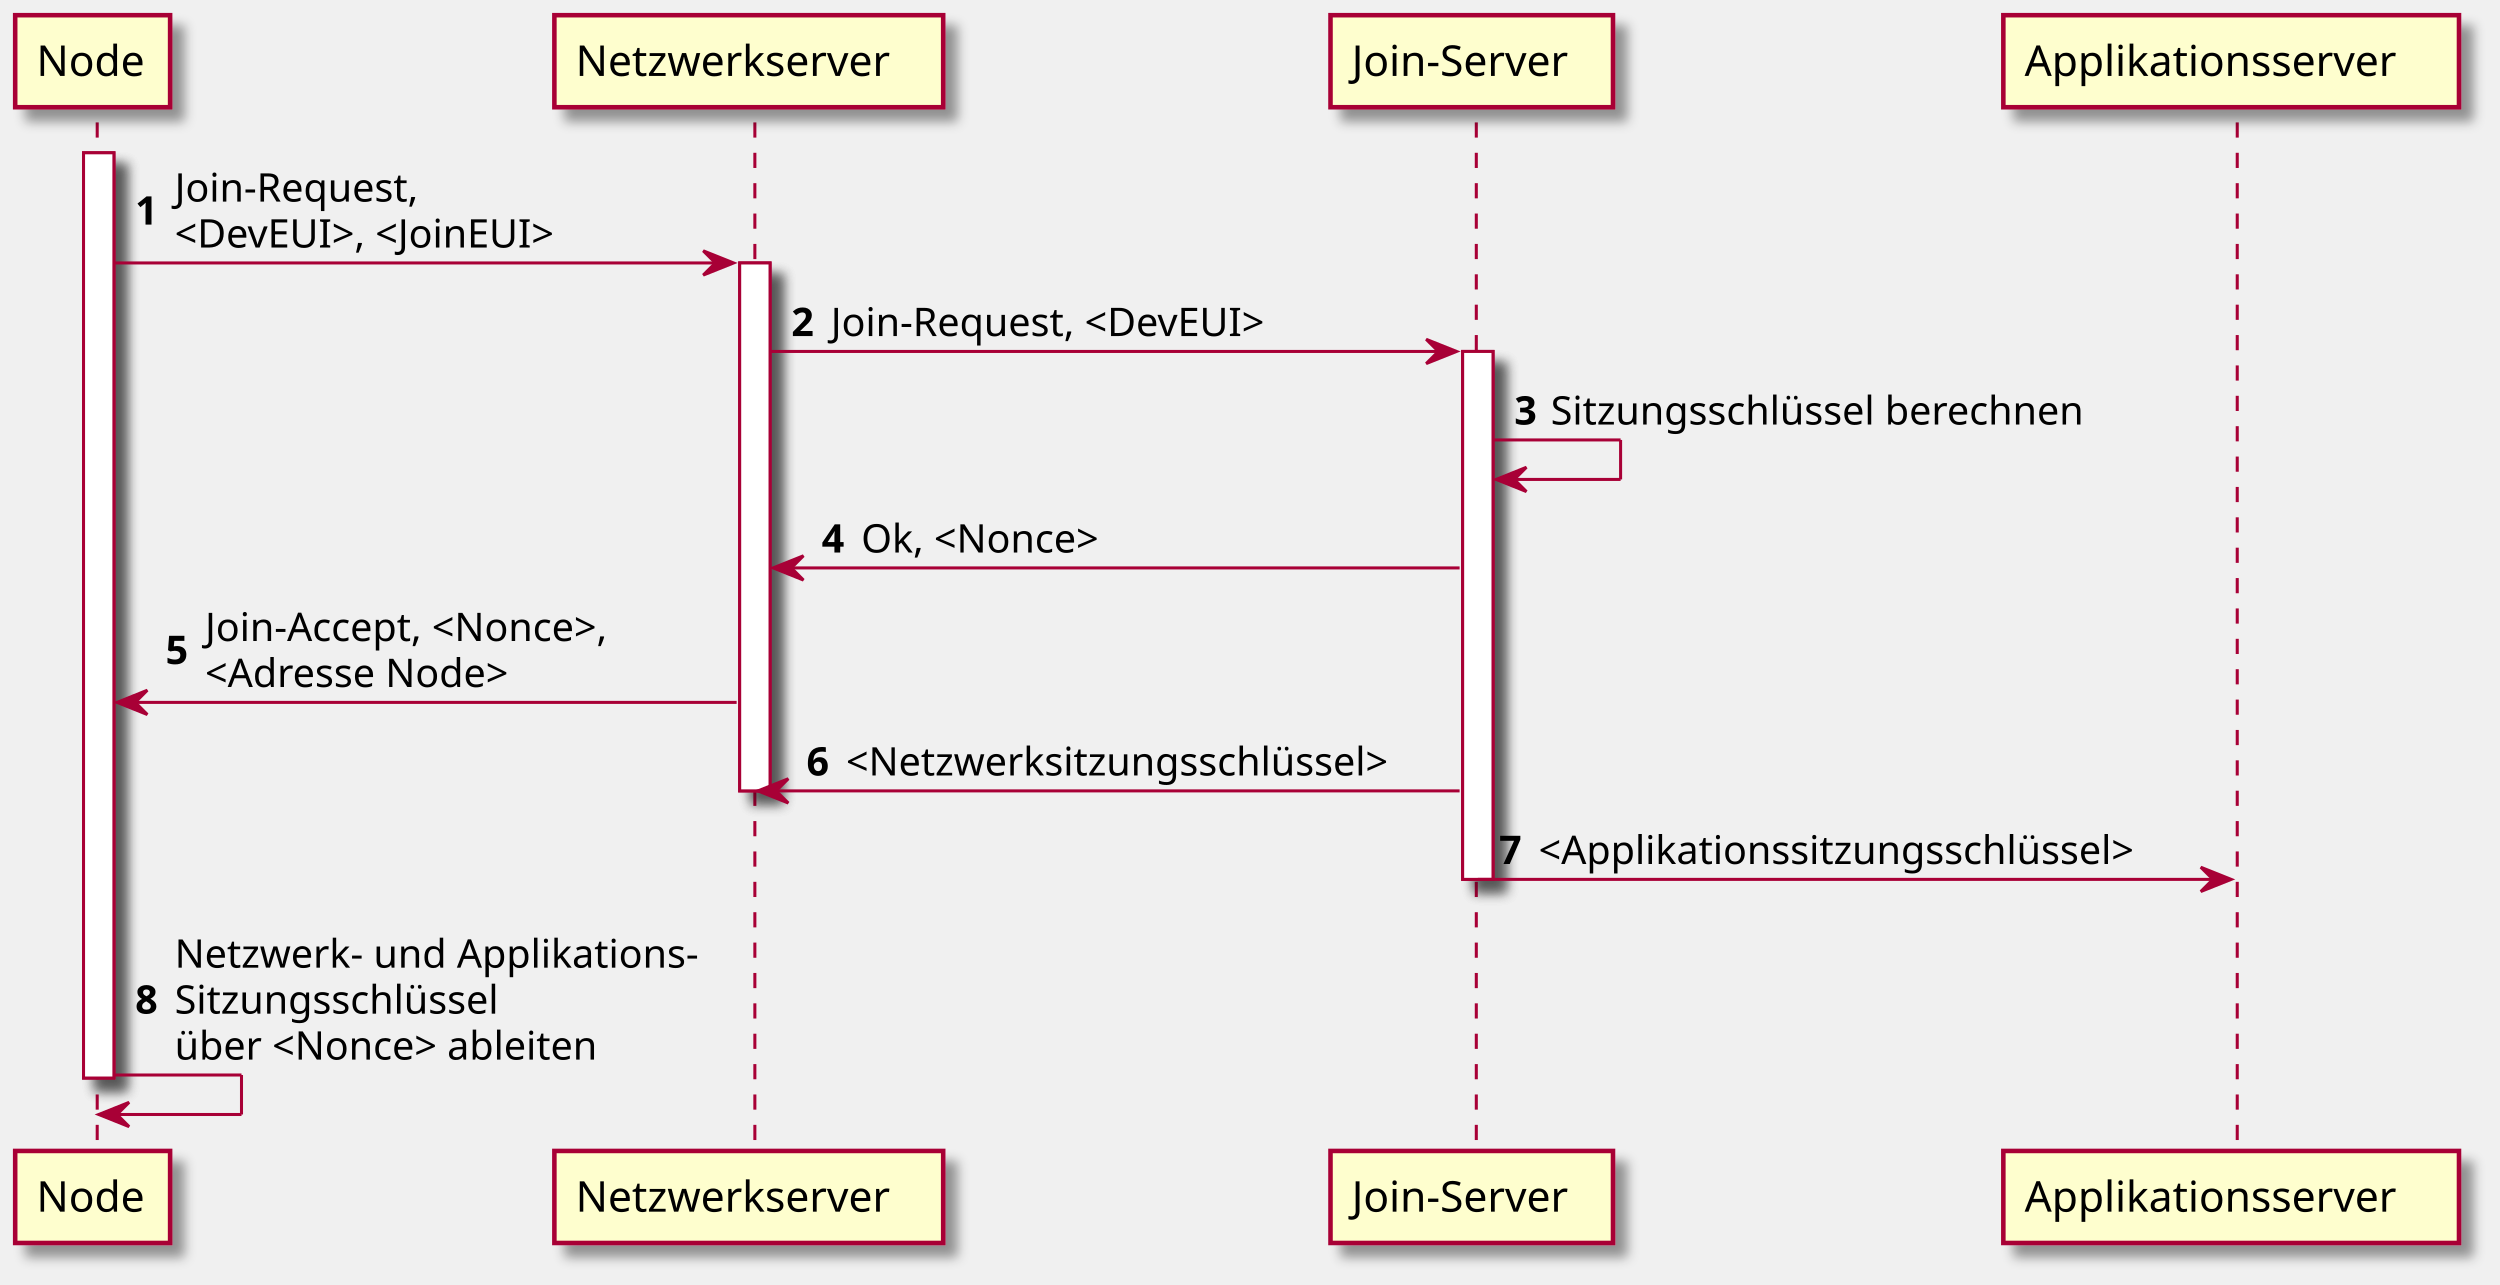
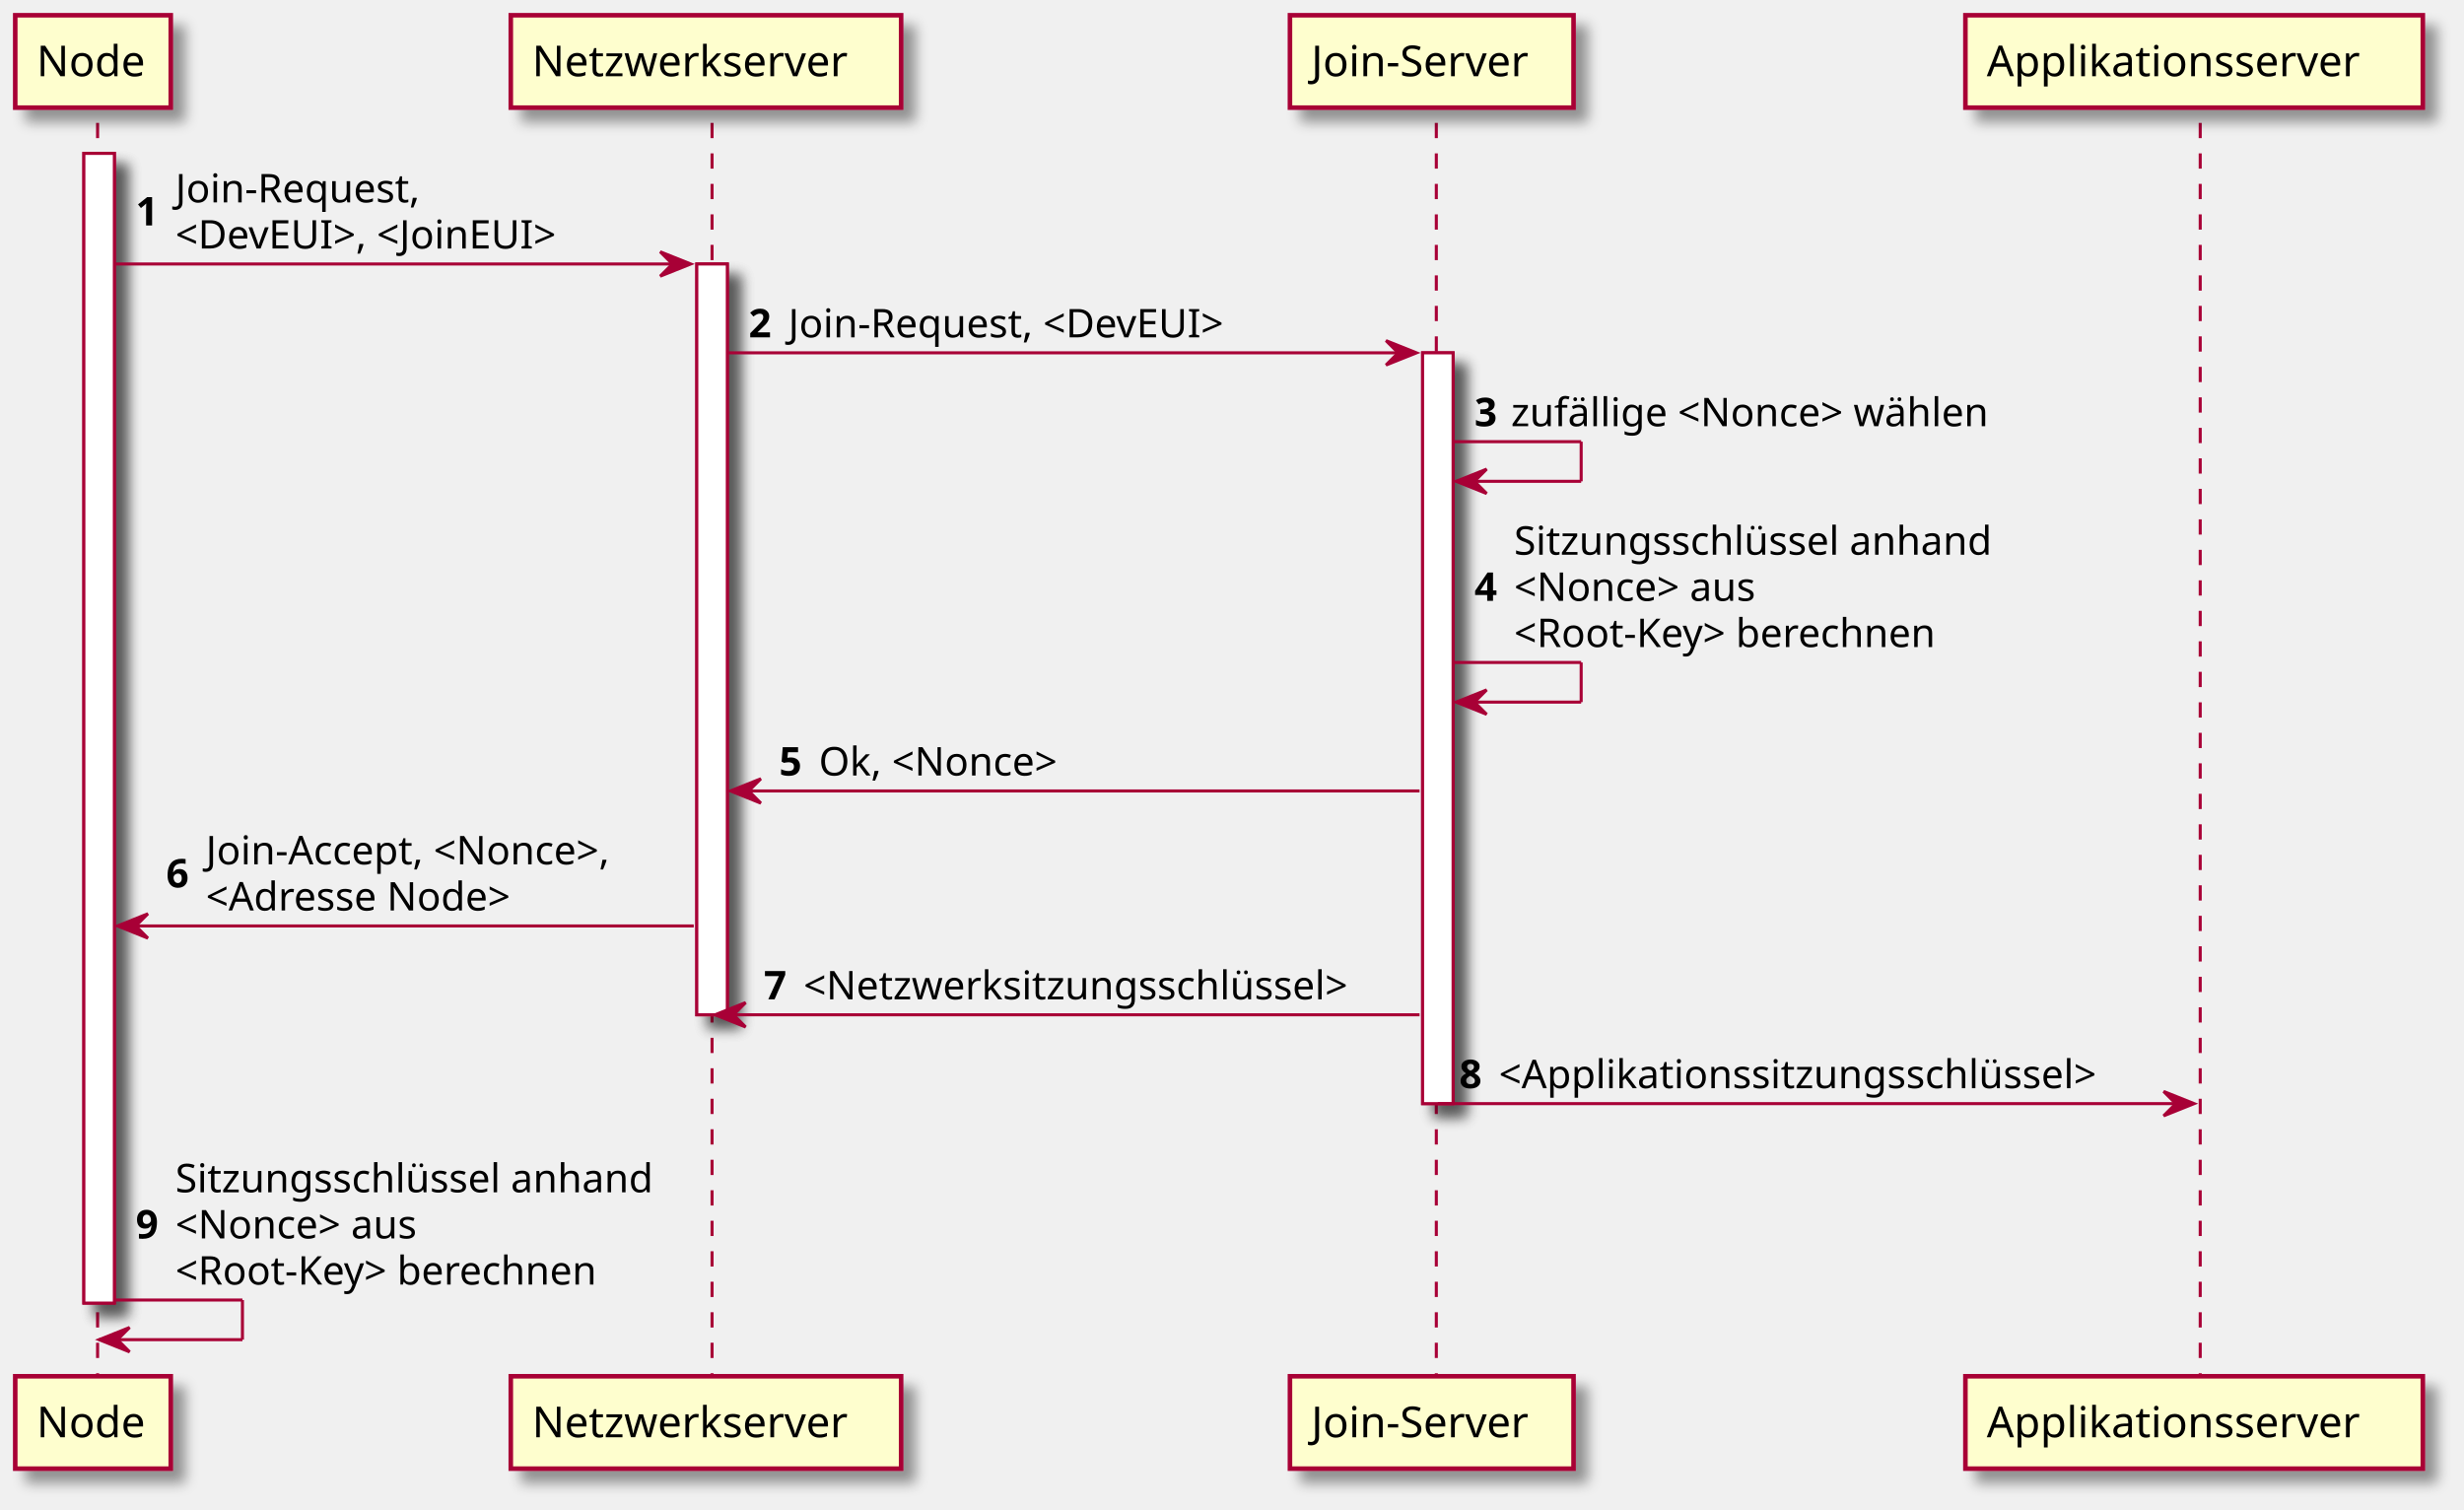
- <svg xmlns="http://www.w3.org/2000/svg" contentScriptType="application/ecmascript" contentStyleType="text/css" height="423px" preserveAspectRatio="none" style="width:823px;height:423px;background:#FFFFFF;" version="1.1" viewBox="0 0 823 423" width="823px" zoomAndPan="magnify">
+ <svg xmlns="http://www.w3.org/2000/svg" contentScriptType="application/ecmascript" contentStyleType="text/css" height="495px" preserveAspectRatio="none" style="width:808px;height:495px;background:#FFFFFF;" version="1.1" viewBox="0 0 808 495" width="808px" zoomAndPan="magnify">
  <defs>
-     <filter height="300%" id="f19agd6h5fkxca" width="300%" x="-1" y="-1">
+     <filter height="300%" id="fxfon0ad97ynf" width="300%" x="-1" y="-1">
      <feGaussianBlur result="blurOut" stdDeviation="2.0" />
      <feColorMatrix in="blurOut" result="blurOut2" type="matrix" values="0 0 0 0 0 0 0 0 0 0 0 0 0 0 0 0 0 0 .4 0" />
      <feOffset dx="4.0" dy="4.0" in="blurOut2" result="blurOut3" />
      <feBlend in="SourceGraphic" in2="blurOut3" mode="normal" />
    </filter>
  </defs>
  <g>
-     <rect fill="#FFFFFF" filter="url(#f19agd6h5fkxca)" height="304.594" style="stroke:#A80036;stroke-width:1.0;" width="10" x="27.5" y="50.297" />
-     <rect fill="#FFFFFF" filter="url(#f19agd6h5fkxca)" height="173.797" style="stroke:#A80036;stroke-width:1.0;" width="10" x="243.5" y="86.562" />
-     <rect fill="#FFFFFF" filter="url(#f19agd6h5fkxca)" height="173.797" style="stroke:#A80036;stroke-width:1.0;" width="10" x="481.5" y="115.695" />
-     <line style="stroke:#A80036;stroke-width:1.0;stroke-dasharray:5.0,5.0;" x1="32" x2="32" y1="40.297" y2="379.891" />
-     <line style="stroke:#A80036;stroke-width:1.0;stroke-dasharray:5.0,5.0;" x1="248.5" x2="248.5" y1="40.297" y2="379.891" />
-     <line style="stroke:#A80036;stroke-width:1.0;stroke-dasharray:5.0,5.0;" x1="486" x2="486" y1="40.297" y2="379.891" />
-     <line style="stroke:#A80036;stroke-width:1.0;stroke-dasharray:5.0,5.0;" x1="736.5" x2="736.5" y1="40.297" y2="379.891" />
-     <rect fill="#FEFECE" filter="url(#f19agd6h5fkxca)" height="30.297" style="stroke:#A80036;stroke-width:1.5;" width="51" x="5" y="5" />
+     <rect fill="#FFFFFF" filter="url(#fxfon0ad97ynf)" height="376.992" style="stroke:#A80036;stroke-width:1.0;" width="10" x="27.5" y="50.297" />
+     <rect fill="#FFFFFF" filter="url(#fxfon0ad97ynf)" height="246.195" style="stroke:#A80036;stroke-width:1.0;" width="10" x="228.5" y="86.562" />
+     <rect fill="#FFFFFF" filter="url(#fxfon0ad97ynf)" height="246.195" style="stroke:#A80036;stroke-width:1.0;" width="10" x="466.5" y="115.695" />
+     <line style="stroke:#A80036;stroke-width:1.0;stroke-dasharray:5.0,5.0;" x1="32" x2="32" y1="40.297" y2="452.289" />
+     <line style="stroke:#A80036;stroke-width:1.0;stroke-dasharray:5.0,5.0;" x1="233.5" x2="233.5" y1="40.297" y2="452.289" />
+     <line style="stroke:#A80036;stroke-width:1.0;stroke-dasharray:5.0,5.0;" x1="471" x2="471" y1="40.297" y2="452.289" />
+     <line style="stroke:#A80036;stroke-width:1.0;stroke-dasharray:5.0,5.0;" x1="721.5" x2="721.5" y1="40.297" y2="452.289" />
+     <rect fill="#FEFECE" filter="url(#fxfon0ad97ynf)" height="30.297" style="stroke:#A80036;stroke-width:1.5;" width="51" x="5" y="5" />
    <text fill="#000000" font-family="sans-serif" font-size="14" lengthAdjust="spacing" textLength="37" x="12" y="24.995">Node</text>
-     <rect fill="#FEFECE" filter="url(#f19agd6h5fkxca)" height="30.297" style="stroke:#A80036;stroke-width:1.5;" width="51" x="5" y="378.891" />
-     <text fill="#000000" font-family="sans-serif" font-size="14" lengthAdjust="spacing" textLength="37" x="12" y="398.886">Node</text>
-     <rect fill="#FEFECE" filter="url(#f19agd6h5fkxca)" height="30.297" style="stroke:#A80036;stroke-width:1.5;" width="128" x="182.5" y="5" />
-     <text fill="#000000" font-family="sans-serif" font-size="14" lengthAdjust="spacing" textLength="114" x="189.5" y="24.995">Netzwerkserver</text>
-     <rect fill="#FEFECE" filter="url(#f19agd6h5fkxca)" height="30.297" style="stroke:#A80036;stroke-width:1.5;" width="128" x="182.5" y="378.891" />
-     <text fill="#000000" font-family="sans-serif" font-size="14" lengthAdjust="spacing" textLength="114" x="189.5" y="398.886">Netzwerkserver</text>
-     <rect fill="#FEFECE" filter="url(#f19agd6h5fkxca)" height="30.297" style="stroke:#A80036;stroke-width:1.5;" width="93" x="438" y="5" />
-     <text fill="#000000" font-family="sans-serif" font-size="14" lengthAdjust="spacing" textLength="79" x="445" y="24.995">Join-Server</text>
-     <rect fill="#FEFECE" filter="url(#f19agd6h5fkxca)" height="30.297" style="stroke:#A80036;stroke-width:1.5;" width="93" x="438" y="378.891" />
-     <text fill="#000000" font-family="sans-serif" font-size="14" lengthAdjust="spacing" textLength="79" x="445" y="398.886">Join-Server</text>
-     <rect fill="#FEFECE" filter="url(#f19agd6h5fkxca)" height="30.297" style="stroke:#A80036;stroke-width:1.5;" width="150" x="659.5" y="5" />
-     <text fill="#000000" font-family="sans-serif" font-size="14" lengthAdjust="spacing" textLength="136" x="666.5" y="24.995">Applikationsserver</text>
-     <rect fill="#FEFECE" filter="url(#f19agd6h5fkxca)" height="30.297" style="stroke:#A80036;stroke-width:1.5;" width="150" x="659.5" y="378.891" />
-     <text fill="#000000" font-family="sans-serif" font-size="14" lengthAdjust="spacing" textLength="136" x="666.5" y="398.886">Applikationsserver</text>
-     <rect fill="#FFFFFF" filter="url(#f19agd6h5fkxca)" height="304.594" style="stroke:#A80036;stroke-width:1.0;" width="10" x="27.5" y="50.297" />
-     <rect fill="#FFFFFF" filter="url(#f19agd6h5fkxca)" height="173.797" style="stroke:#A80036;stroke-width:1.0;" width="10" x="243.5" y="86.562" />
-     <rect fill="#FFFFFF" filter="url(#f19agd6h5fkxca)" height="173.797" style="stroke:#A80036;stroke-width:1.0;" width="10" x="481.5" y="115.695" />
-     <polygon fill="#A80036" points="231.5,82.562,241.5,86.562,231.5,90.562,235.5,86.562" style="stroke:#A80036;stroke-width:1.0;" />
-     <line style="stroke:#A80036;stroke-width:1.0;" x1="37.5" x2="237.5" y1="86.562" y2="86.562" />
+     <rect fill="#FEFECE" filter="url(#fxfon0ad97ynf)" height="30.297" style="stroke:#A80036;stroke-width:1.5;" width="51" x="5" y="451.289" />
+     <text fill="#000000" font-family="sans-serif" font-size="14" lengthAdjust="spacing" textLength="37" x="12" y="471.284">Node</text>
+     <rect fill="#FEFECE" filter="url(#fxfon0ad97ynf)" height="30.297" style="stroke:#A80036;stroke-width:1.5;" width="128" x="167.5" y="5" />
+     <text fill="#000000" font-family="sans-serif" font-size="14" lengthAdjust="spacing" textLength="114" x="174.5" y="24.995">Netzwerkserver</text>
+     <rect fill="#FEFECE" filter="url(#fxfon0ad97ynf)" height="30.297" style="stroke:#A80036;stroke-width:1.5;" width="128" x="167.5" y="451.289" />
+     <text fill="#000000" font-family="sans-serif" font-size="14" lengthAdjust="spacing" textLength="114" x="174.5" y="471.284">Netzwerkserver</text>
+     <rect fill="#FEFECE" filter="url(#fxfon0ad97ynf)" height="30.297" style="stroke:#A80036;stroke-width:1.5;" width="93" x="423" y="5" />
+     <text fill="#000000" font-family="sans-serif" font-size="14" lengthAdjust="spacing" textLength="79" x="430" y="24.995">Join-Server</text>
+     <rect fill="#FEFECE" filter="url(#fxfon0ad97ynf)" height="30.297" style="stroke:#A80036;stroke-width:1.5;" width="93" x="423" y="451.289" />
+     <text fill="#000000" font-family="sans-serif" font-size="14" lengthAdjust="spacing" textLength="79" x="430" y="471.284">Join-Server</text>
+     <rect fill="#FEFECE" filter="url(#fxfon0ad97ynf)" height="30.297" style="stroke:#A80036;stroke-width:1.5;" width="150" x="644.5" y="5" />
+     <text fill="#000000" font-family="sans-serif" font-size="14" lengthAdjust="spacing" textLength="136" x="651.5" y="24.995">Applikationsserver</text>
+     <rect fill="#FEFECE" filter="url(#fxfon0ad97ynf)" height="30.297" style="stroke:#A80036;stroke-width:1.5;" width="150" x="644.5" y="451.289" />
+     <text fill="#000000" font-family="sans-serif" font-size="14" lengthAdjust="spacing" textLength="136" x="651.5" y="471.284">Applikationsserver</text>
+     <rect fill="#FFFFFF" filter="url(#fxfon0ad97ynf)" height="376.992" style="stroke:#A80036;stroke-width:1.0;" width="10" x="27.5" y="50.297" />
+     <rect fill="#FFFFFF" filter="url(#fxfon0ad97ynf)" height="246.195" style="stroke:#A80036;stroke-width:1.0;" width="10" x="228.5" y="86.562" />
+     <rect fill="#FFFFFF" filter="url(#fxfon0ad97ynf)" height="246.195" style="stroke:#A80036;stroke-width:1.0;" width="10" x="466.5" y="115.695" />
+     <polygon fill="#A80036" points="216.5,82.562,226.5,86.562,216.5,90.562,220.5,86.562" style="stroke:#A80036;stroke-width:1.0;" />
+     <line style="stroke:#A80036;stroke-width:1.0;" x1="37.5" x2="222.5" y1="86.562" y2="86.562" />
    <text fill="#000000" font-family="sans-serif" font-size="13" font-weight="bold" lengthAdjust="spacing" textLength="9" x="44.5" y="73.93">1</text>
    <text fill="#000000" font-family="sans-serif" font-size="13" lengthAdjust="spacing" textLength="85" x="57.5" y="66.364">Join-Request,</text>
    <text fill="#000000" font-family="sans-serif" font-size="13" lengthAdjust="spacing" textLength="137" x="57.5" y="81.497">&lt;DevEUI&gt;, &lt;JoinEUI&gt;</text>
-     <polygon fill="#A80036" points="469.5,111.695,479.5,115.695,469.5,119.695,473.5,115.695" style="stroke:#A80036;stroke-width:1.0;" />
-     <line style="stroke:#A80036;stroke-width:1.0;" x1="253.5" x2="475.5" y1="115.695" y2="115.695" />
-     <text fill="#000000" font-family="sans-serif" font-size="13" font-weight="bold" lengthAdjust="spacing" textLength="9" x="260.5" y="110.629">2</text>
-     <text fill="#000000" font-family="sans-serif" font-size="13" lengthAdjust="spacing" textLength="155" x="273.5" y="110.629">Join-Request, &lt;DevEUI&gt;</text>
-     <line style="stroke:#A80036;stroke-width:1.0;" x1="491.5" x2="533.5" y1="144.828" y2="144.828" />
-     <line style="stroke:#A80036;stroke-width:1.0;" x1="533.5" x2="533.5" y1="144.828" y2="157.828" />
-     <line style="stroke:#A80036;stroke-width:1.0;" x1="492.5" x2="533.5" y1="157.828" y2="157.828" />
-     <polygon fill="#A80036" points="502.5,153.828,492.5,157.828,502.5,161.828,498.5,157.828" style="stroke:#A80036;stroke-width:1.0;" />
-     <text fill="#000000" font-family="sans-serif" font-size="13" font-weight="bold" lengthAdjust="spacing" textLength="8" x="498.5" y="139.762">3</text>
-     <text fill="#000000" font-family="sans-serif" font-size="13" lengthAdjust="spacing" textLength="184" x="510.5" y="139.762">Sitzungsschlüssel berechnen</text>
-     <polygon fill="#A80036" points="264.5,182.961,254.5,186.961,264.5,190.961,260.5,186.961" style="stroke:#A80036;stroke-width:1.0;" />
-     <line style="stroke:#A80036;stroke-width:1.0;" x1="258.5" x2="480.5" y1="186.961" y2="186.961" />
-     <text fill="#000000" font-family="sans-serif" font-size="13" font-weight="bold" lengthAdjust="spacing" textLength="9" x="270.5" y="181.895">4</text>
-     <text fill="#000000" font-family="sans-serif" font-size="13" lengthAdjust="spacing" textLength="85" x="283.5" y="181.895">Ok, &lt;Nonce&gt;</text>
-     <polygon fill="#A80036" points="48.5,227.227,38.5,231.227,48.5,235.227,44.5,231.227" style="stroke:#A80036;stroke-width:1.0;" />
-     <line style="stroke:#A80036;stroke-width:1.0;" x1="42.5" x2="242.5" y1="231.227" y2="231.227" />
-     <text fill="#000000" font-family="sans-serif" font-size="13" font-weight="bold" lengthAdjust="spacing" textLength="9" x="54.5" y="218.594">5</text>
-     <text fill="#000000" font-family="sans-serif" font-size="13" lengthAdjust="spacing" textLength="144" x="67.5" y="211.028">Join-Accept, &lt;Nonce&gt;,</text>
-     <text fill="#000000" font-family="sans-serif" font-size="13" lengthAdjust="spacing" textLength="109" x="67.5" y="226.161">&lt;Adresse Node&gt;</text>
-     <polygon fill="#A80036" points="259.5,256.359,249.5,260.359,259.5,264.359,255.5,260.359" style="stroke:#A80036;stroke-width:1.0;" />
-     <line style="stroke:#A80036;stroke-width:1.0;" x1="253.5" x2="480.5" y1="260.359" y2="260.359" />
-     <text fill="#000000" font-family="sans-serif" font-size="13" font-weight="bold" lengthAdjust="spacing" textLength="9" x="265.5" y="255.293">6</text>
-     <text fill="#000000" font-family="sans-serif" font-size="13" lengthAdjust="spacing" textLength="191" x="278.5" y="255.293">&lt;Netzwerksitzungsschlüssel&gt;</text>
-     <polygon fill="#A80036" points="724.5,285.492,734.5,289.492,724.5,293.492,728.5,289.492" style="stroke:#A80036;stroke-width:1.0;" />
-     <line style="stroke:#A80036;stroke-width:1.0;" x1="486.5" x2="730.5" y1="289.492" y2="289.492" />
-     <text fill="#000000" font-family="sans-serif" font-size="13" font-weight="bold" lengthAdjust="spacing" textLength="9" x="493.5" y="284.426">7</text>
-     <text fill="#000000" font-family="sans-serif" font-size="13" lengthAdjust="spacing" textLength="208" x="506.5" y="284.426">&lt;Applikationssitzungsschlüssel&gt;</text>
-     <line style="stroke:#A80036;stroke-width:1.0;" x1="37.5" x2="79.5" y1="353.891" y2="353.891" />
-     <line style="stroke:#A80036;stroke-width:1.0;" x1="79.5" x2="79.5" y1="353.891" y2="366.891" />
-     <line style="stroke:#A80036;stroke-width:1.0;" x1="32.5" x2="79.5" y1="366.891" y2="366.891" />
-     <polygon fill="#A80036" points="42.5,362.891,32.5,366.891,42.5,370.891,38.5,366.891" style="stroke:#A80036;stroke-width:1.0;" />
-     <text fill="#000000" font-family="sans-serif" font-size="13" font-weight="bold" lengthAdjust="spacing" textLength="9" x="44.5" y="333.692">8</text>
-     <text fill="#000000" font-family="sans-serif" font-size="13" lengthAdjust="spacing" textLength="179" x="57.5" y="318.559">Netzwerk- und Applikations-</text>
-     <text fill="#000000" font-family="sans-serif" font-size="13" lengthAdjust="spacing" textLength="112" x="57.5" y="333.692">Sitzungsschlüssel</text>
-     <text fill="#000000" font-family="sans-serif" font-size="13" lengthAdjust="spacing" textLength="148" x="57.5" y="348.825">über &lt;Nonce&gt; ableiten</text>
+     <polygon fill="#A80036" points="454.5,111.695,464.5,115.695,454.5,119.695,458.5,115.695" style="stroke:#A80036;stroke-width:1.0;" />
+     <line style="stroke:#A80036;stroke-width:1.0;" x1="238.5" x2="460.5" y1="115.695" y2="115.695" />
+     <text fill="#000000" font-family="sans-serif" font-size="13" font-weight="bold" lengthAdjust="spacing" textLength="9" x="245.5" y="110.629">2</text>
+     <text fill="#000000" font-family="sans-serif" font-size="13" lengthAdjust="spacing" textLength="155" x="258.5" y="110.629">Join-Request, &lt;DevEUI&gt;</text>
+     <line style="stroke:#A80036;stroke-width:1.0;" x1="476.5" x2="518.5" y1="144.828" y2="144.828" />
+     <line style="stroke:#A80036;stroke-width:1.0;" x1="518.5" x2="518.5" y1="144.828" y2="157.828" />
+     <line style="stroke:#A80036;stroke-width:1.0;" x1="477.5" x2="518.5" y1="157.828" y2="157.828" />
+     <polygon fill="#A80036" points="487.5,153.828,477.5,157.828,487.5,161.828,483.5,157.828" style="stroke:#A80036;stroke-width:1.0;" />
+     <text fill="#000000" font-family="sans-serif" font-size="13" font-weight="bold" lengthAdjust="spacing" textLength="8" x="483.5" y="139.762">3</text>
+     <text fill="#000000" font-family="sans-serif" font-size="13" lengthAdjust="spacing" textLength="167" x="495.5" y="139.762">zufällige &lt;Nonce&gt; wählen</text>
+     <line style="stroke:#A80036;stroke-width:1.0;" x1="476.5" x2="518.5" y1="217.227" y2="217.227" />
+     <line style="stroke:#A80036;stroke-width:1.0;" x1="518.5" x2="518.5" y1="217.227" y2="230.227" />
+     <line style="stroke:#A80036;stroke-width:1.0;" x1="477.5" x2="518.5" y1="230.227" y2="230.227" />
+     <polygon fill="#A80036" points="487.5,226.227,477.5,230.227,487.5,234.227,483.5,230.227" style="stroke:#A80036;stroke-width:1.0;" />
+     <text fill="#000000" font-family="sans-serif" font-size="13" font-weight="bold" lengthAdjust="spacing" textLength="9" x="483.5" y="197.028">4</text>
+     <text fill="#000000" font-family="sans-serif" font-size="13" lengthAdjust="spacing" textLength="164" x="496.5" y="181.895">Sitzungsschlüssel anhand</text>
+     <text fill="#000000" font-family="sans-serif" font-size="13" lengthAdjust="spacing" textLength="87" x="496.5" y="197.028">&lt;Nonce&gt; aus</text>
+     <text fill="#000000" font-family="sans-serif" font-size="13" lengthAdjust="spacing" textLength="151" x="496.5" y="212.161">&lt;Root-Key&gt; berechnen</text>
+     <polygon fill="#A80036" points="249.5,255.359,239.5,259.359,249.5,263.359,245.5,259.359" style="stroke:#A80036;stroke-width:1.0;" />
+     <line style="stroke:#A80036;stroke-width:1.0;" x1="243.5" x2="465.5" y1="259.359" y2="259.359" />
+     <text fill="#000000" font-family="sans-serif" font-size="13" font-weight="bold" lengthAdjust="spacing" textLength="9" x="255.5" y="254.293">5</text>
+     <text fill="#000000" font-family="sans-serif" font-size="13" lengthAdjust="spacing" textLength="85" x="268.5" y="254.293">Ok, &lt;Nonce&gt;</text>
+     <polygon fill="#A80036" points="48.5,299.625,38.5,303.625,48.5,307.625,44.5,303.625" style="stroke:#A80036;stroke-width:1.0;" />
+     <line style="stroke:#A80036;stroke-width:1.0;" x1="42.5" x2="227.5" y1="303.625" y2="303.625" />
+     <text fill="#000000" font-family="sans-serif" font-size="13" font-weight="bold" lengthAdjust="spacing" textLength="9" x="54.5" y="290.993">6</text>
+     <text fill="#000000" font-family="sans-serif" font-size="13" lengthAdjust="spacing" textLength="144" x="67.5" y="283.426">Join-Accept, &lt;Nonce&gt;,</text>
+     <text fill="#000000" font-family="sans-serif" font-size="13" lengthAdjust="spacing" textLength="109" x="67.5" y="298.559">&lt;Adresse Node&gt;</text>
+     <polygon fill="#A80036" points="244.5,328.758,234.5,332.758,244.5,336.758,240.5,332.758" style="stroke:#A80036;stroke-width:1.0;" />
+     <line style="stroke:#A80036;stroke-width:1.0;" x1="238.5" x2="465.5" y1="332.758" y2="332.758" />
+     <text fill="#000000" font-family="sans-serif" font-size="13" font-weight="bold" lengthAdjust="spacing" textLength="9" x="250.5" y="327.692">7</text>
+     <text fill="#000000" font-family="sans-serif" font-size="13" lengthAdjust="spacing" textLength="191" x="263.5" y="327.692">&lt;Netzwerksitzungsschlüssel&gt;</text>
+     <polygon fill="#A80036" points="709.5,357.891,719.5,361.891,709.5,365.891,713.5,361.891" style="stroke:#A80036;stroke-width:1.0;" />
+     <line style="stroke:#A80036;stroke-width:1.0;" x1="471.5" x2="715.5" y1="361.891" y2="361.891" />
+     <text fill="#000000" font-family="sans-serif" font-size="13" font-weight="bold" lengthAdjust="spacing" textLength="9" x="478.5" y="356.825">8</text>
+     <text fill="#000000" font-family="sans-serif" font-size="13" lengthAdjust="spacing" textLength="208" x="491.5" y="356.825">&lt;Applikationssitzungsschlüssel&gt;</text>
+     <line style="stroke:#A80036;stroke-width:1.0;" x1="37.5" x2="79.5" y1="426.289" y2="426.289" />
+     <line style="stroke:#A80036;stroke-width:1.0;" x1="79.5" x2="79.5" y1="426.289" y2="439.289" />
+     <line style="stroke:#A80036;stroke-width:1.0;" x1="32.5" x2="79.5" y1="439.289" y2="439.289" />
+     <polygon fill="#A80036" points="42.5,435.289,32.5,439.289,42.5,443.289,38.5,439.289" style="stroke:#A80036;stroke-width:1.0;" />
+     <text fill="#000000" font-family="sans-serif" font-size="13" font-weight="bold" lengthAdjust="spacing" textLength="9" x="44.5" y="406.09">9</text>
+     <text fill="#000000" font-family="sans-serif" font-size="13" lengthAdjust="spacing" textLength="164" x="57.5" y="390.957">Sitzungsschlüssel anhand</text>
+     <text fill="#000000" font-family="sans-serif" font-size="13" lengthAdjust="spacing" textLength="87" x="57.5" y="406.09">&lt;Nonce&gt; aus</text>
+     <text fill="#000000" font-family="sans-serif" font-size="13" lengthAdjust="spacing" textLength="151" x="57.5" y="421.223">&lt;Root-Key&gt; berechnen</text>
  </g>
</svg>
